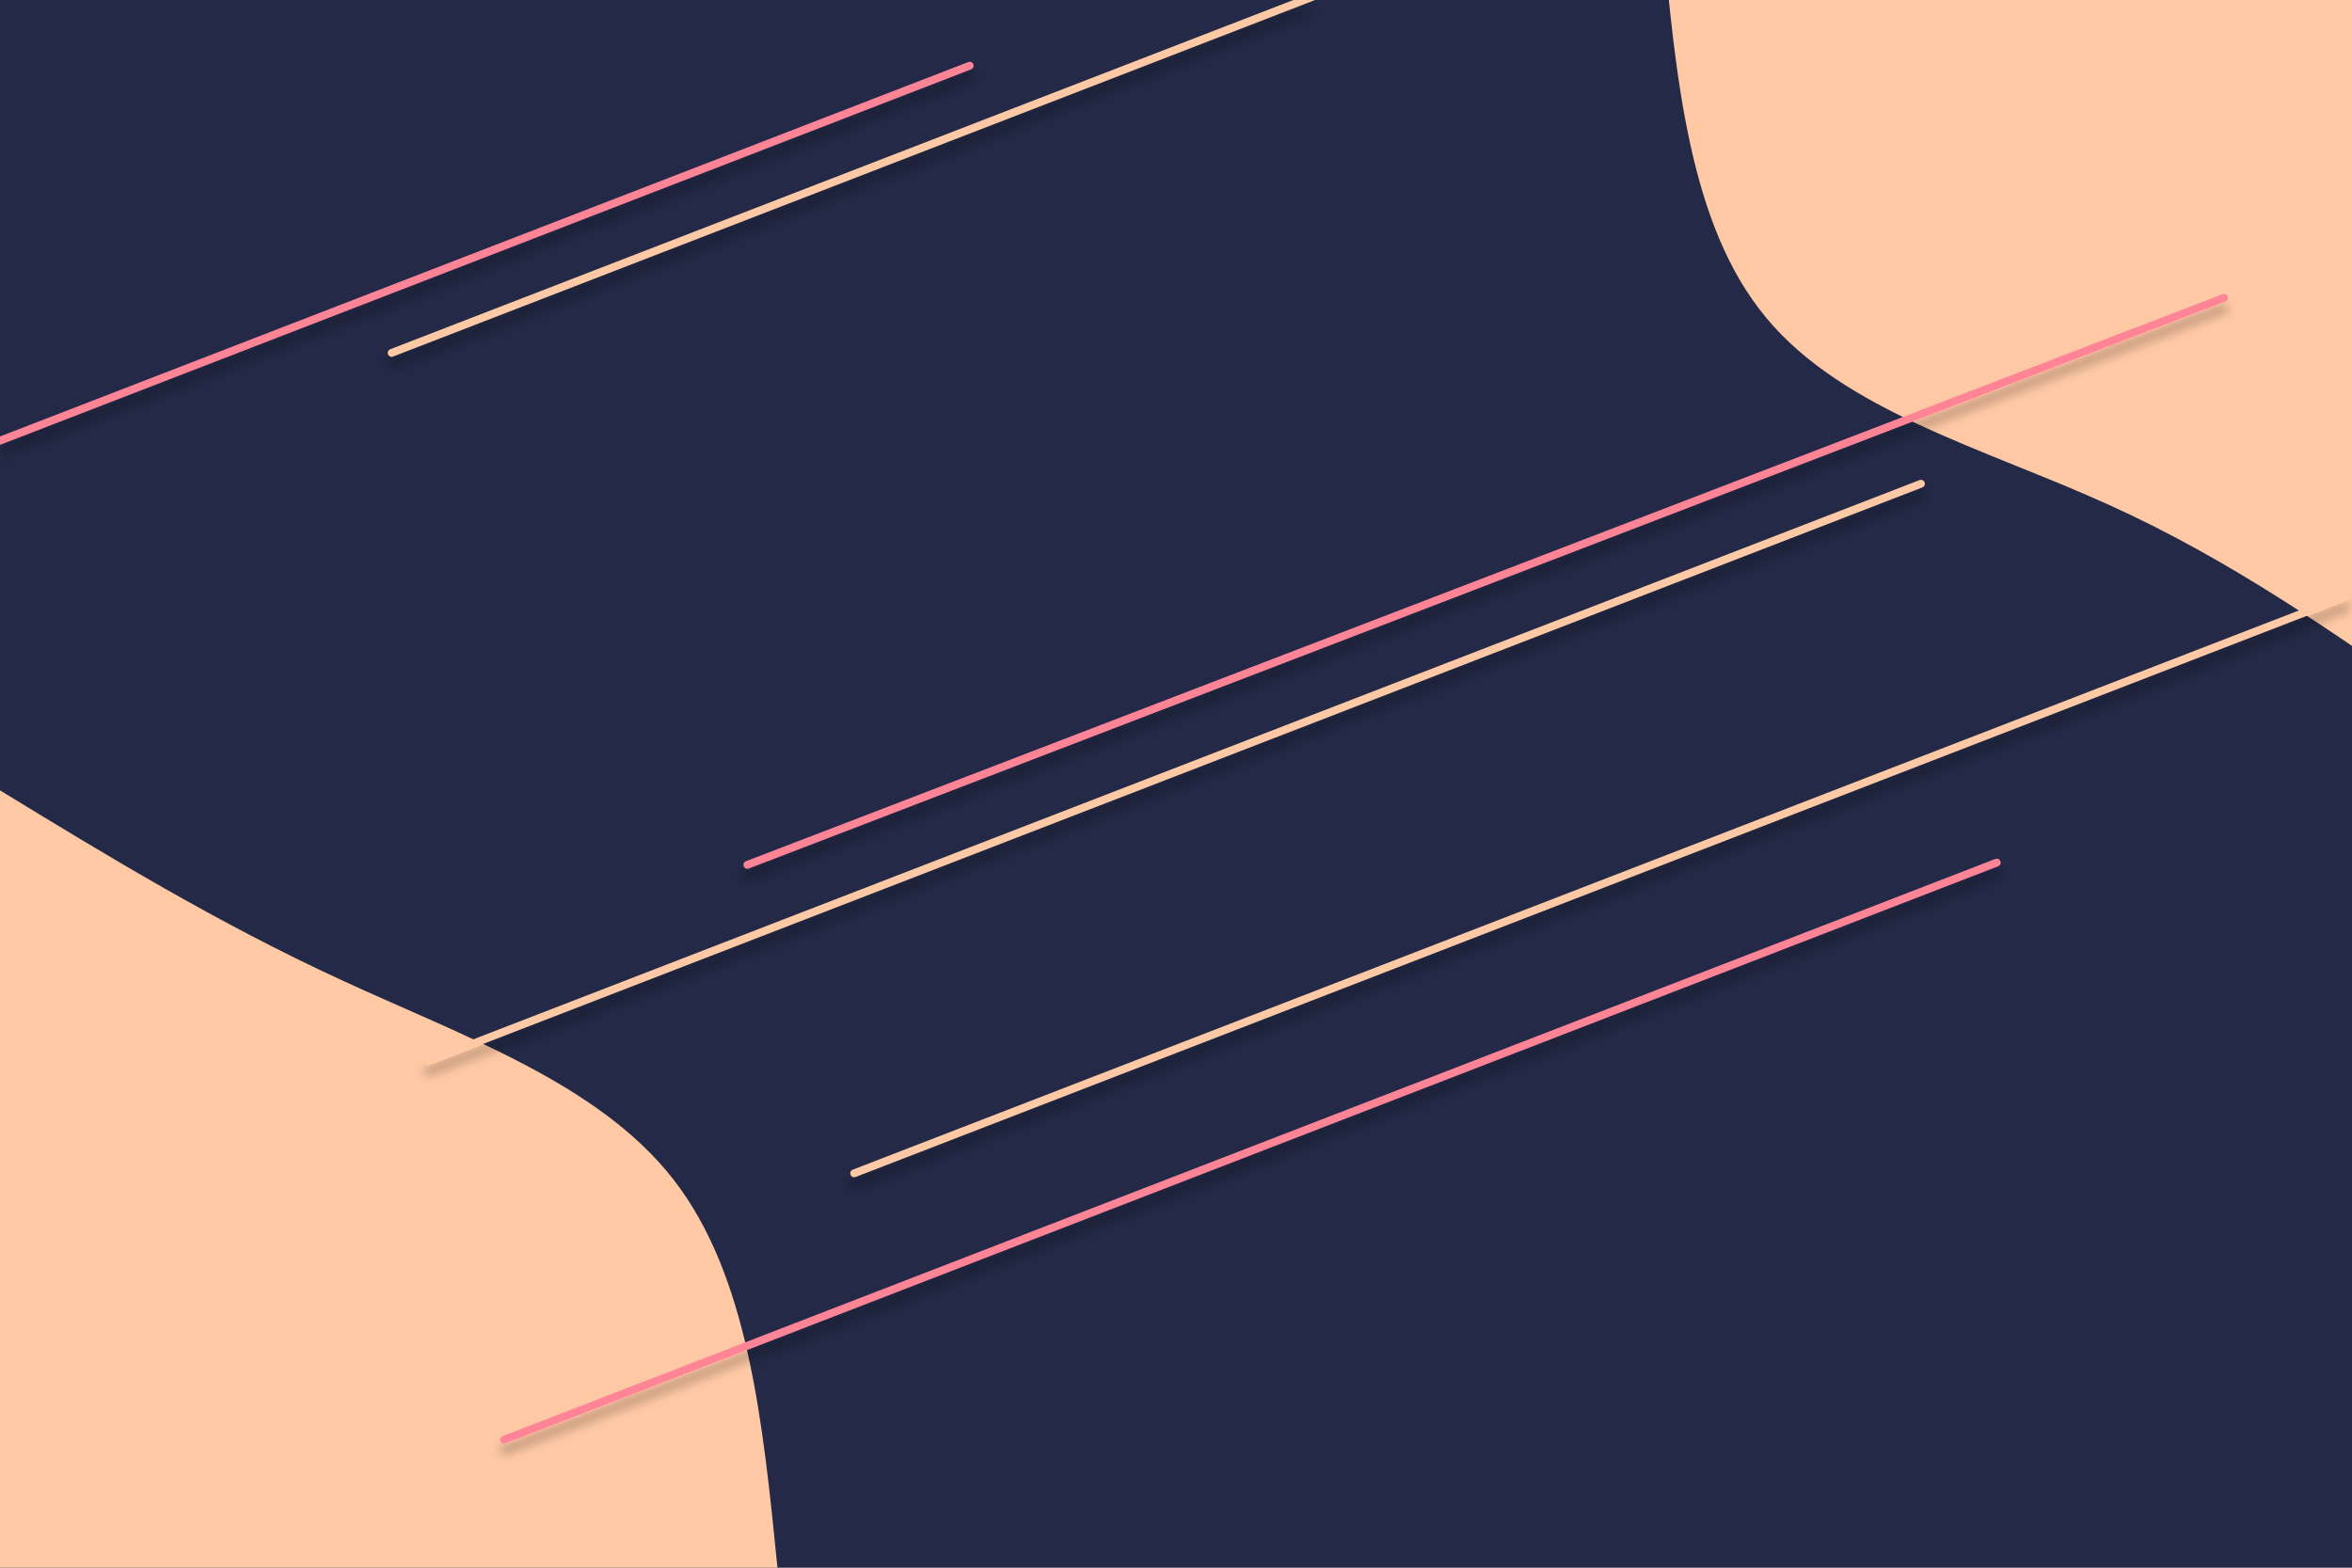
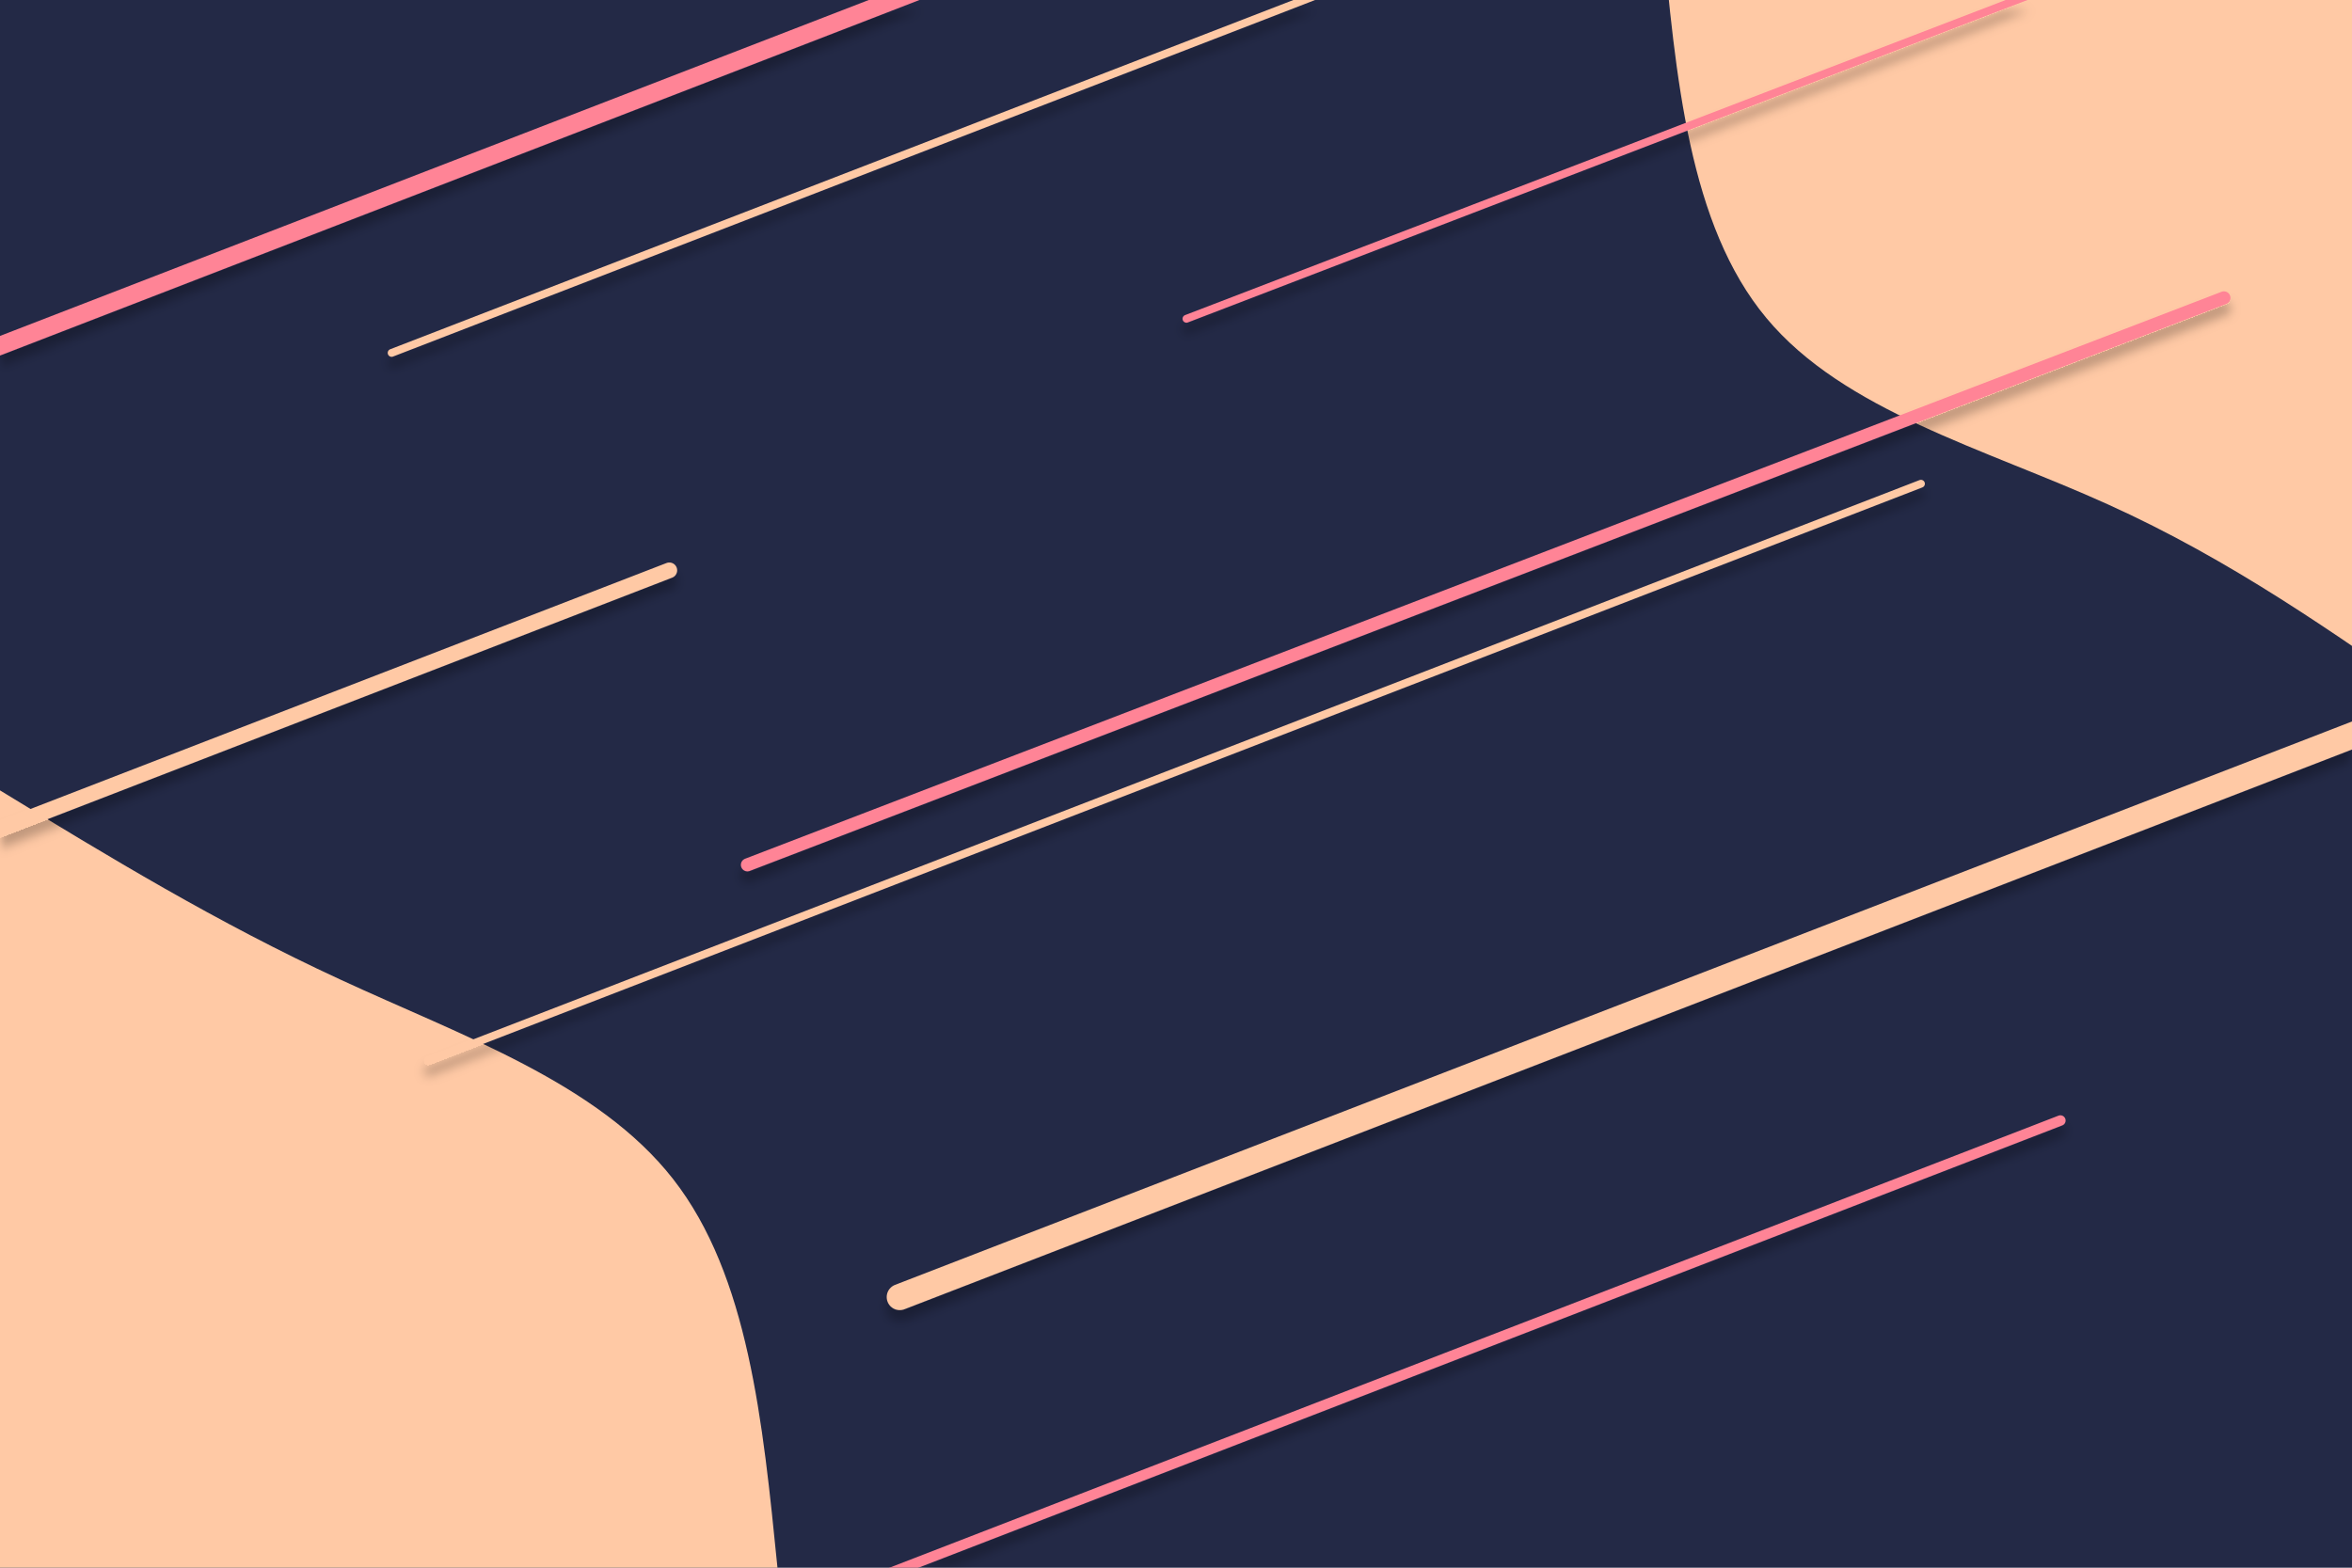
<svg xmlns="http://www.w3.org/2000/svg" width="900" height="600" viewBox="0 0 900 600" fill="none">
  <g clip-path="url(#clip0_3_10)">
    <path d="M900 0H0V600H900V0Z" fill="#232946" />
    <path d="M933.5 270.5C893.5 242.4 853.5 214.2 806.5 193C759.5 171.7 705.5 157.3 675.9 121.7C646.3 86.2 641.2 29.6 636 -27H933.5V270.5Z" fill="#FFC9A5" />
    <path d="M0 302.5C41.6 327.9 83.2 353.2 130 374.8C176.8 396.5 228.8 414.4 257.6 451.3C286.4 488.2 291.9 544.1 297.5 600H0V302.5Z" fill="#FFC9A5" />
    <g filter="url(#filter0_d_3_10)">
      <line x1="149.858" y1="135.06" x2="721.06" y2="-85.858" stroke="#FFC9A5" stroke-width="3" stroke-linecap="round" />
    </g>
    <g filter="url(#filter1_d_3_10)">
-       <line x1="326.858" y1="449.06" x2="898.06" y2="228.142" stroke="#FFC9A5" stroke-width="3" stroke-linecap="round" />
+       <path d="M344.298 496.418L915.5 275.5" stroke="#FFC9A5" stroke-width="10" stroke-linecap="round" />
    </g>
    <g filter="url(#filter2_d_3_10)">
      <line x1="163.858" y1="406.06" x2="735.06" y2="185.142" stroke="#FFC9A5" stroke-width="3" stroke-linecap="round" />
    </g>
    <g filter="url(#filter3_d_3_10)">
-       <line x1="-200.142" y1="246.06" x2="371.06" y2="25.142" stroke="#FF8496" stroke-width="3" stroke-linecap="round" />
+       <line x1="-214.998" y1="215.473" x2="352.473" y2="-4.002" stroke="#FF8496" stroke-width="7" stroke-linecap="round" />
    </g>
    <g filter="url(#filter4_d_3_10)">
-       <line x1="192.858" y1="551.06" x2="764.06" y2="330.142" stroke="#FF8496" stroke-width="3" stroke-linecap="round" />
+       <line x1="218.144" y1="649.413" x2="788.413" y2="428.856" stroke="#FF8496" stroke-width="4" stroke-linecap="round" />
    </g>
    <g filter="url(#filter5_d_3_10)">
-       <path d="M286 331L851 114" stroke="#FF8496" stroke-width="3" stroke-linecap="round" />
+       <path d="M286 331L851 114" stroke="#FF8496" stroke-width="5" stroke-linecap="round" />
+     </g>
+     <g filter="url(#filter6_d_3_10)">
+       <path d="M454 122L1019 -95" stroke="#FF8496" stroke-width="3" stroke-linecap="round" />
+     </g>
+     <g filter="url(#filter7_d_3_10)">
+       <line x1="-312.284" y1="438.12" x2="256.12" y2="218.284" stroke="#FFC9A5" stroke-width="6" stroke-linecap="round" />
    </g>
  </g>
  <defs>
    <filter id="filter0_d_3_10" x="144.358" y="-87.358" width="582.203" height="231.919" filterUnits="userSpaceOnUse" color-interpolation-filters="sRGB">
      <feFlood flood-opacity="0" result="BackgroundImageFix" />
      <feColorMatrix in="SourceAlpha" type="matrix" values="0 0 0 0 0 0 0 0 0 0 0 0 0 0 0 0 0 0 127 0" result="hardAlpha" />
      <feOffset dy="4" />
      <feGaussianBlur stdDeviation="2" />
      <feComposite in2="hardAlpha" operator="out" />
      <feColorMatrix type="matrix" values="0 0 0 0 0 0 0 0 0 0 0 0 0 0 0 0 0 0 0.25 0" />
      <feBlend mode="normal" in2="BackgroundImageFix" result="effect1_dropShadow_3_10" />
      <feBlend mode="normal" in="SourceGraphic" in2="effect1_dropShadow_3_10" result="shape" />
    </filter>
-     <filter id="filter1_d_3_10" x="321.358" y="226.642" width="582.203" height="231.919" filterUnits="userSpaceOnUse" color-interpolation-filters="sRGB">
+     <filter id="filter1_d_3_10" x="335.297" y="270.499" width="589.205" height="238.921" filterUnits="userSpaceOnUse" color-interpolation-filters="sRGB">
      <feFlood flood-opacity="0" result="BackgroundImageFix" />
      <feColorMatrix in="SourceAlpha" type="matrix" values="0 0 0 0 0 0 0 0 0 0 0 0 0 0 0 0 0 0 127 0" result="hardAlpha" />
      <feOffset dy="4" />
      <feGaussianBlur stdDeviation="2" />
      <feComposite in2="hardAlpha" operator="out" />
      <feColorMatrix type="matrix" values="0 0 0 0 0 0 0 0 0 0 0 0 0 0 0 0 0 0 0.25 0" />
      <feBlend mode="normal" in2="BackgroundImageFix" result="effect1_dropShadow_3_10" />
      <feBlend mode="normal" in="SourceGraphic" in2="effect1_dropShadow_3_10" result="shape" />
    </filter>
    <filter id="filter2_d_3_10" x="158.358" y="183.642" width="582.203" height="231.919" filterUnits="userSpaceOnUse" color-interpolation-filters="sRGB">
      <feFlood flood-opacity="0" result="BackgroundImageFix" />
      <feColorMatrix in="SourceAlpha" type="matrix" values="0 0 0 0 0 0 0 0 0 0 0 0 0 0 0 0 0 0 127 0" result="hardAlpha" />
      <feOffset dy="4" />
      <feGaussianBlur stdDeviation="2" />
      <feComposite in2="hardAlpha" operator="out" />
      <feColorMatrix type="matrix" values="0 0 0 0 0 0 0 0 0 0 0 0 0 0 0 0 0 0 0.25 0" />
      <feBlend mode="normal" in2="BackgroundImageFix" result="effect1_dropShadow_3_10" />
      <feBlend mode="normal" in="SourceGraphic" in2="effect1_dropShadow_3_10" result="shape" />
    </filter>
-     <filter id="filter3_d_3_10" x="-205.643" y="23.642" width="582.203" height="231.919" filterUnits="userSpaceOnUse" color-interpolation-filters="sRGB">
+     <filter id="filter3_d_3_10" x="-222.499" y="-7.503" width="582.473" height="234.477" filterUnits="userSpaceOnUse" color-interpolation-filters="sRGB">
      <feFlood flood-opacity="0" result="BackgroundImageFix" />
      <feColorMatrix in="SourceAlpha" type="matrix" values="0 0 0 0 0 0 0 0 0 0 0 0 0 0 0 0 0 0 127 0" result="hardAlpha" />
      <feOffset dy="4" />
      <feGaussianBlur stdDeviation="2" />
      <feComposite in2="hardAlpha" operator="out" />
      <feColorMatrix type="matrix" values="0 0 0 0 0 0 0 0 0 0 0 0 0 0 0 0 0 0 0.25 0" />
      <feBlend mode="normal" in2="BackgroundImageFix" result="effect1_dropShadow_3_10" />
      <feBlend mode="normal" in="SourceGraphic" in2="effect1_dropShadow_3_10" result="shape" />
    </filter>
-     <filter id="filter4_d_3_10" x="187.358" y="328.642" width="582.203" height="231.919" filterUnits="userSpaceOnUse" color-interpolation-filters="sRGB">
+     <filter id="filter4_d_3_10" x="212.143" y="426.856" width="582.27" height="232.558" filterUnits="userSpaceOnUse" color-interpolation-filters="sRGB">
      <feFlood flood-opacity="0" result="BackgroundImageFix" />
      <feColorMatrix in="SourceAlpha" type="matrix" values="0 0 0 0 0 0 0 0 0 0 0 0 0 0 0 0 0 0 127 0" result="hardAlpha" />
      <feOffset dy="4" />
      <feGaussianBlur stdDeviation="2" />
      <feComposite in2="hardAlpha" operator="out" />
      <feColorMatrix type="matrix" values="0 0 0 0 0 0 0 0 0 0 0 0 0 0 0 0 0 0 0.25 0" />
      <feBlend mode="normal" in2="BackgroundImageFix" result="effect1_dropShadow_3_10" />
      <feBlend mode="normal" in="SourceGraphic" in2="effect1_dropShadow_3_10" result="shape" />
    </filter>
-     <filter id="filter5_d_3_10" x="280.5" y="112.5" width="576.001" height="228.001" filterUnits="userSpaceOnUse" color-interpolation-filters="sRGB">
+     <filter id="filter5_d_3_10" x="279.499" y="111.499" width="578.001" height="230.001" filterUnits="userSpaceOnUse" color-interpolation-filters="sRGB">
+       <feFlood flood-opacity="0" result="BackgroundImageFix" />
+       <feColorMatrix in="SourceAlpha" type="matrix" values="0 0 0 0 0 0 0 0 0 0 0 0 0 0 0 0 0 0 127 0" result="hardAlpha" />
+       <feOffset dy="4" />
+       <feGaussianBlur stdDeviation="2" />
+       <feComposite in2="hardAlpha" operator="out" />
+       <feColorMatrix type="matrix" values="0 0 0 0 0 0 0 0 0 0 0 0 0 0 0 0 0 0 0.25 0" />
+       <feBlend mode="normal" in2="BackgroundImageFix" result="effect1_dropShadow_3_10" />
+       <feBlend mode="normal" in="SourceGraphic" in2="effect1_dropShadow_3_10" result="shape" />
+     </filter>
+     <filter id="filter6_d_3_10" x="448.5" y="-96.5" width="576.001" height="228.001" filterUnits="userSpaceOnUse" color-interpolation-filters="sRGB">
+       <feFlood flood-opacity="0" result="BackgroundImageFix" />
+       <feColorMatrix in="SourceAlpha" type="matrix" values="0 0 0 0 0 0 0 0 0 0 0 0 0 0 0 0 0 0 127 0" result="hardAlpha" />
+       <feOffset dy="4" />
+       <feGaussianBlur stdDeviation="2" />
+       <feComposite in2="hardAlpha" operator="out" />
+       <feColorMatrix type="matrix" values="0 0 0 0 0 0 0 0 0 0 0 0 0 0 0 0 0 0 0.25 0" />
+       <feBlend mode="normal" in2="BackgroundImageFix" result="effect1_dropShadow_3_10" />
+       <feBlend mode="normal" in="SourceGraphic" in2="effect1_dropShadow_3_10" result="shape" />
+     </filter>
+     <filter id="filter7_d_3_10" x="-319.285" y="215.283" width="582.406" height="233.837" filterUnits="userSpaceOnUse" color-interpolation-filters="sRGB">
      <feFlood flood-opacity="0" result="BackgroundImageFix" />
      <feColorMatrix in="SourceAlpha" type="matrix" values="0 0 0 0 0 0 0 0 0 0 0 0 0 0 0 0 0 0 127 0" result="hardAlpha" />
      <feOffset dy="4" />
      <feGaussianBlur stdDeviation="2" />
      <feComposite in2="hardAlpha" operator="out" />
      <feColorMatrix type="matrix" values="0 0 0 0 0 0 0 0 0 0 0 0 0 0 0 0 0 0 0.25 0" />
      <feBlend mode="normal" in2="BackgroundImageFix" result="effect1_dropShadow_3_10" />
      <feBlend mode="normal" in="SourceGraphic" in2="effect1_dropShadow_3_10" result="shape" />
    </filter>
    <clipPath id="clip0_3_10">
      <rect width="900" height="600" fill="white" />
    </clipPath>
  </defs>
</svg>
